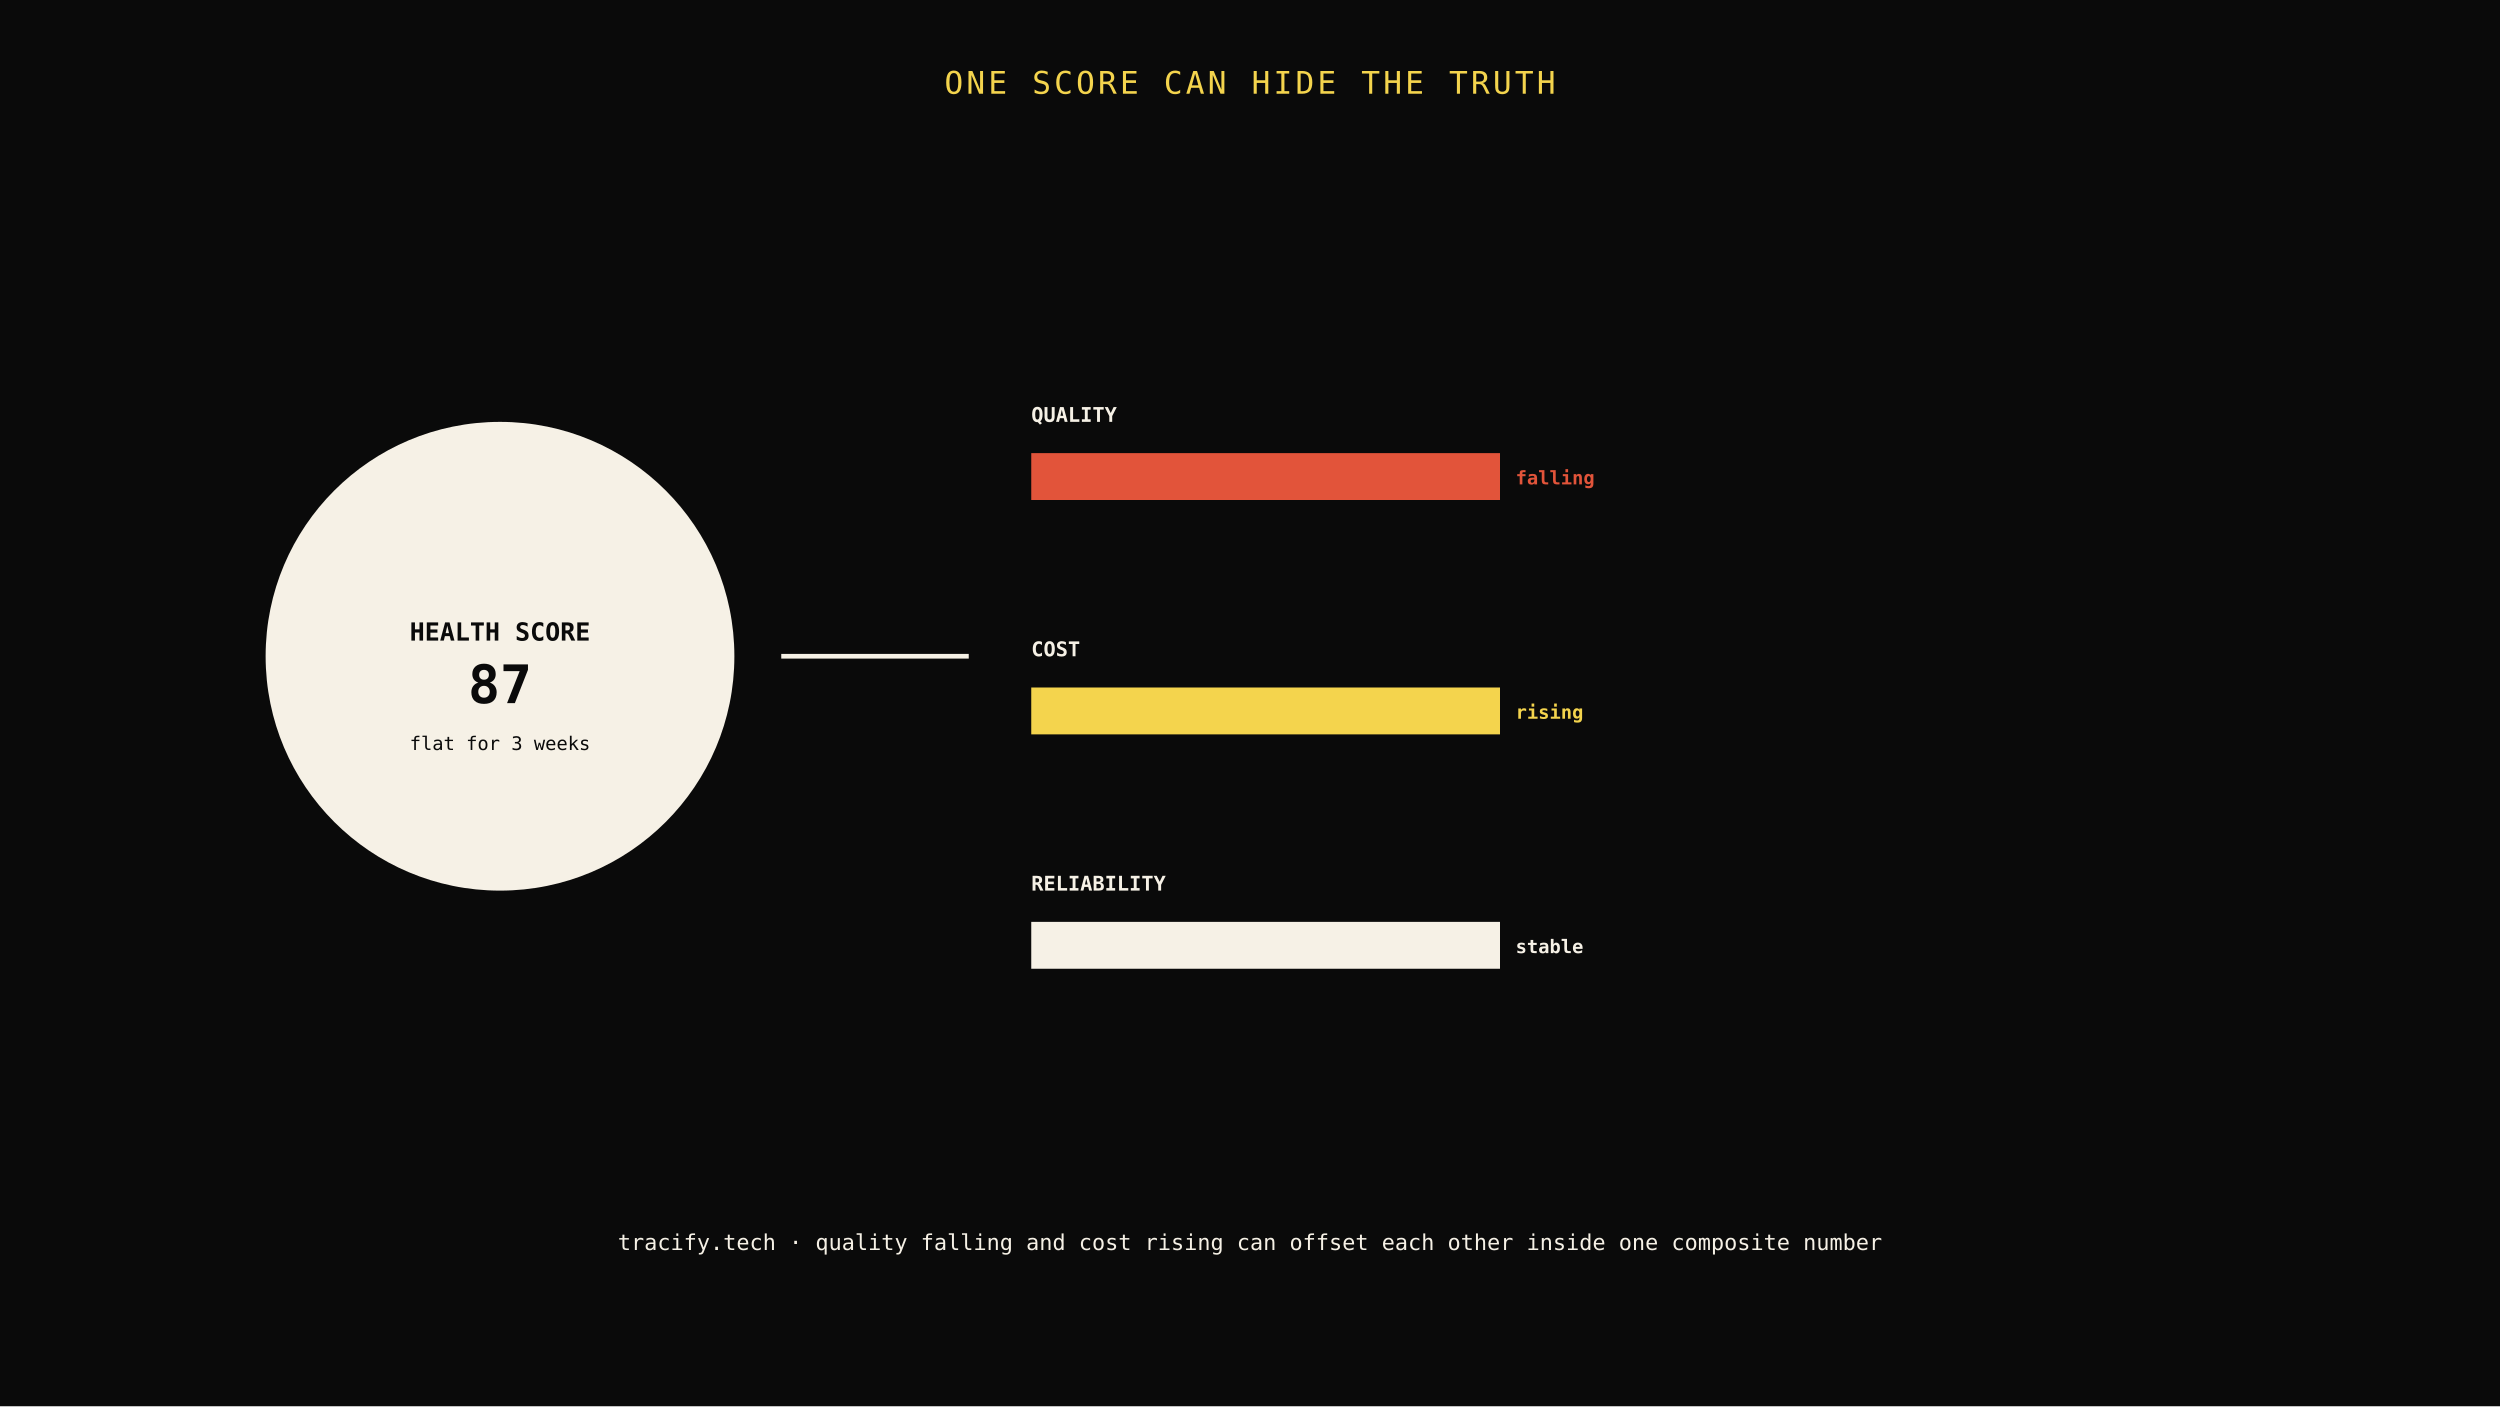
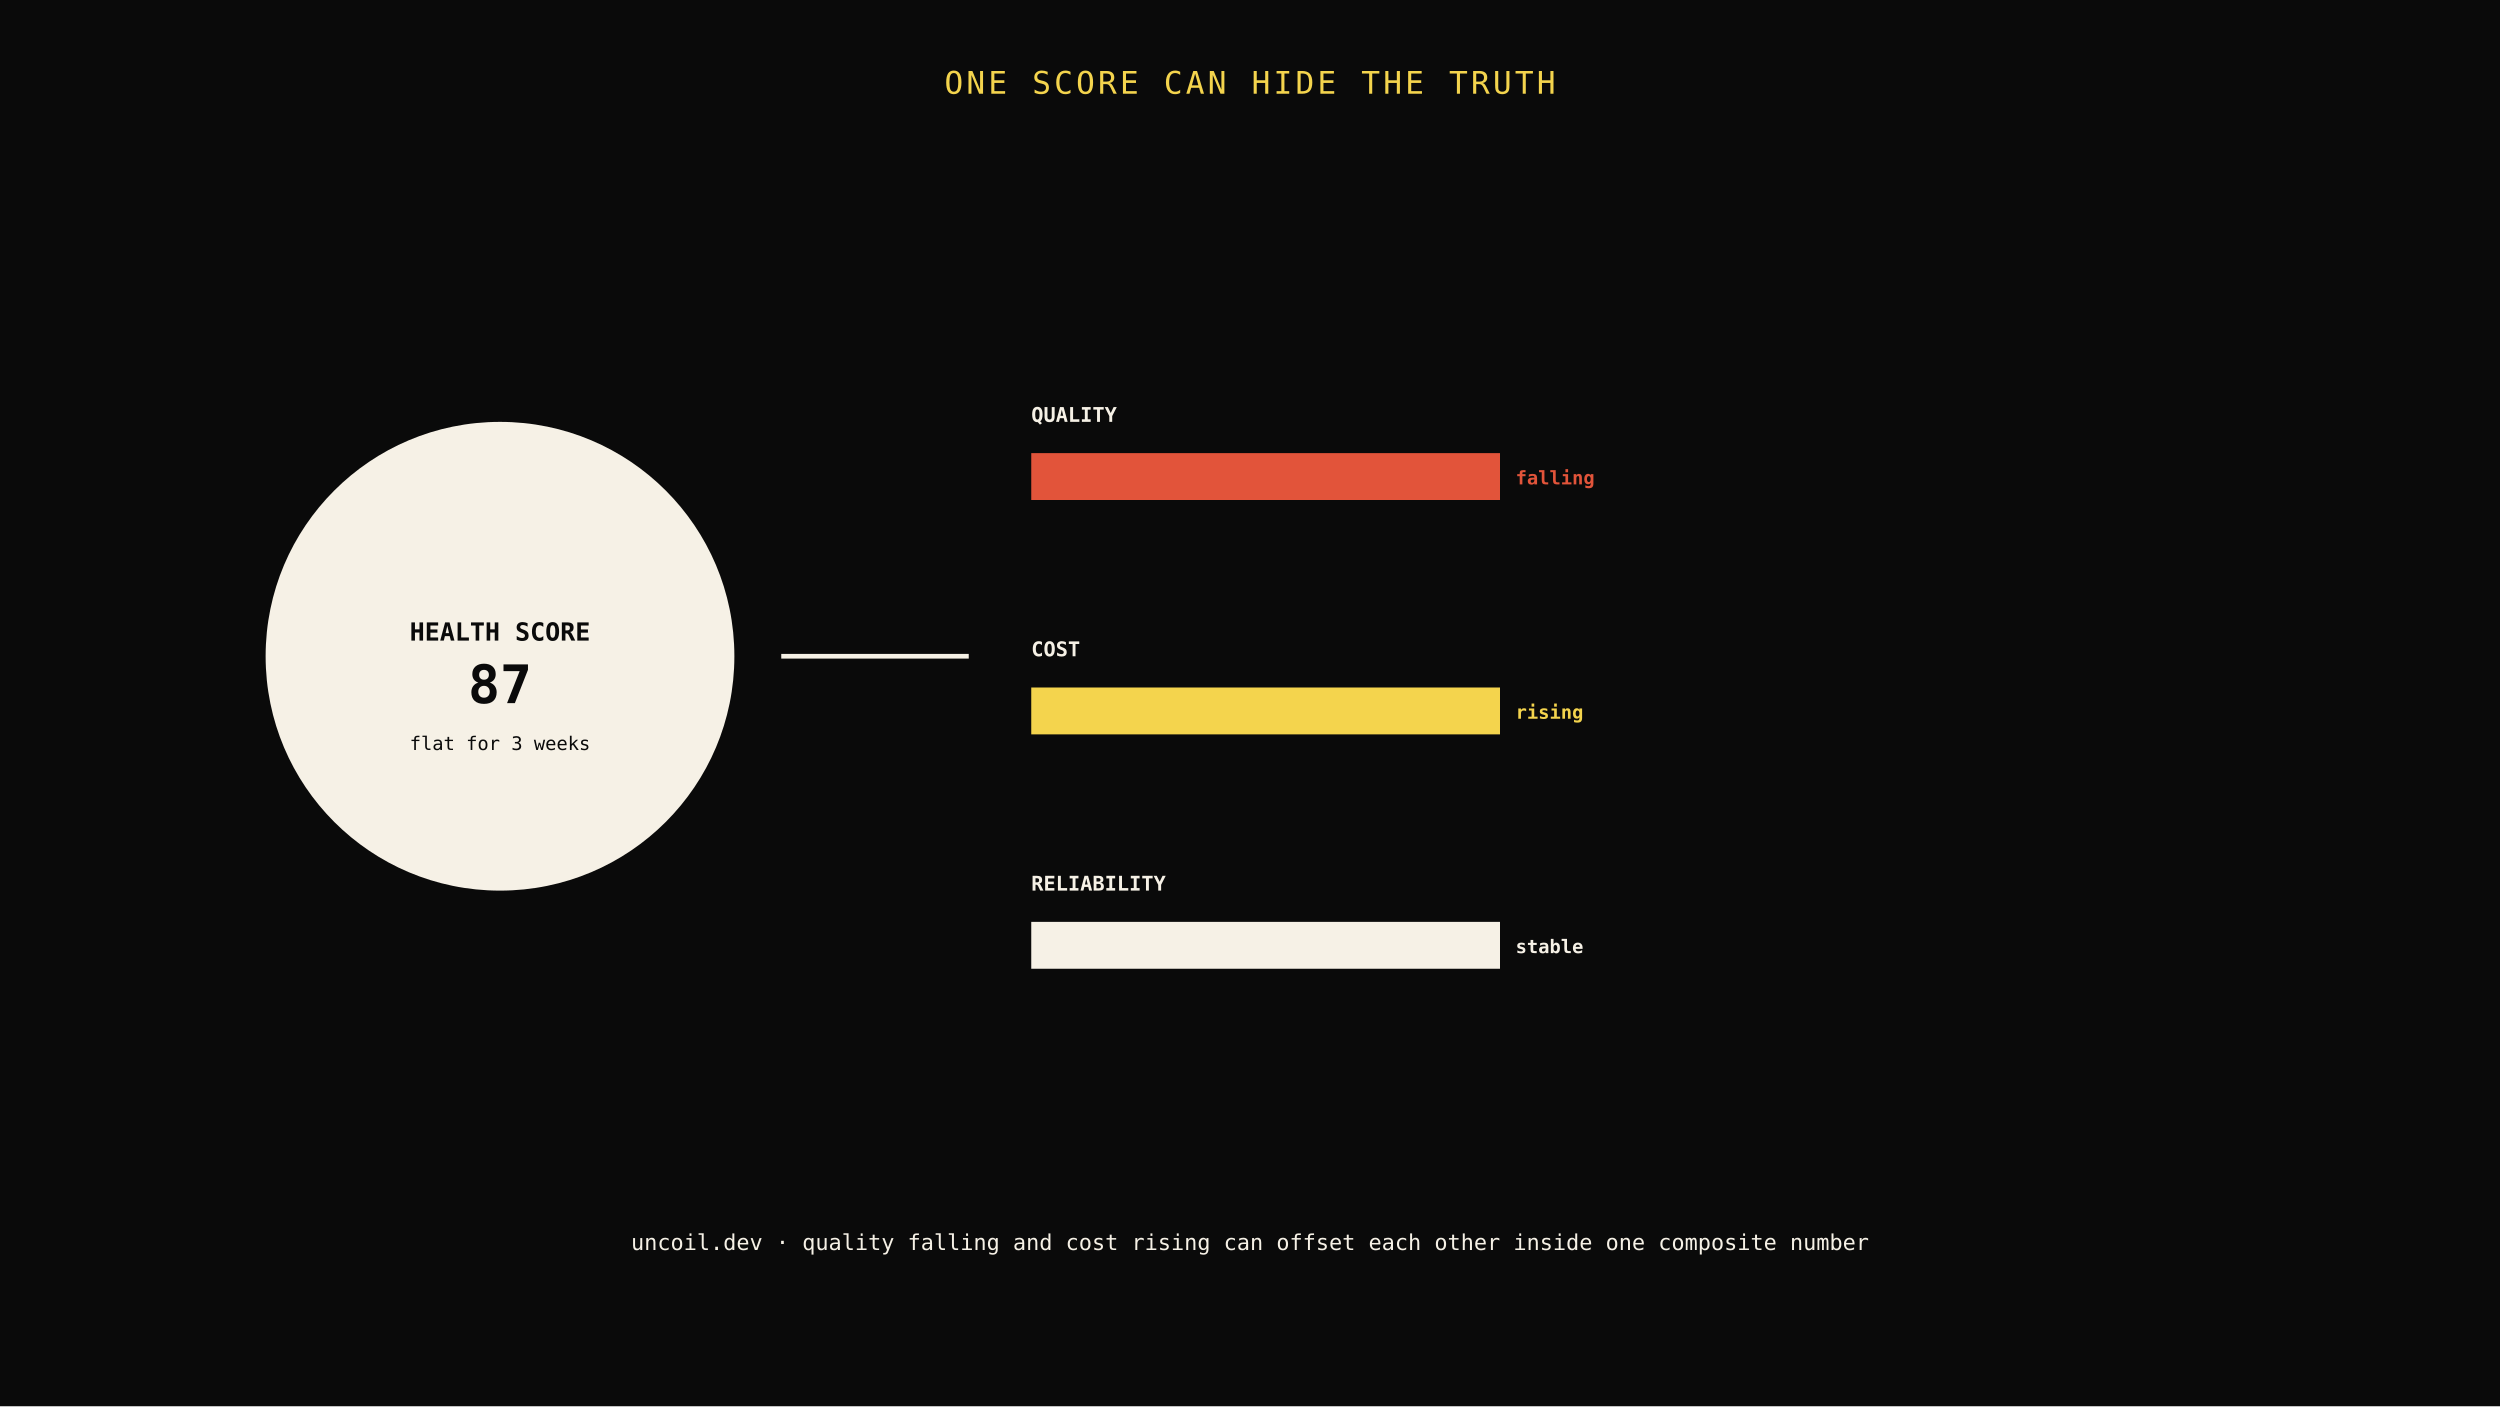
<svg xmlns="http://www.w3.org/2000/svg" viewBox="0 0 1600 900" role="img" aria-labelledby="dashCompTitle dashCompDesc">
  <rect width="1600" height="900" fill="#0a0a0a" />
  <text x="800" y="60" text-anchor="middle" fill="#f4d44d" font-family="monospace" font-size="20" letter-spacing="2">ONE SCORE CAN HIDE THE TRUTH</text>
  <circle cx="320" cy="420" r="150" fill="#f6f1e6" />
  <text x="320" y="410" text-anchor="middle" fill="#0a0a0a" font-family="monospace" font-size="16" font-weight="700">HEALTH SCORE</text>
  <text x="320" y="450" text-anchor="middle" fill="#0a0a0a" font-family="monospace" font-size="34" font-weight="700">87</text>
  <text x="320" y="480" text-anchor="middle" fill="#0a0a0a" font-family="monospace" font-size="12">flat for 3 weeks</text>
  <line x1="500" y1="420" x2="620" y2="420" stroke="#f6f1e6" stroke-width="3" />
  <g font-family="monospace" font-size="13" font-weight="700">
    <text x="660" y="270" fill="#f6f1e6">QUALITY</text>
    <rect x="660" y="290" width="300" height="30" fill="#e2543a" />
    <text x="970" y="310" fill="#e2543a" font-size="12">falling</text>
    <text x="660" y="420" fill="#f6f1e6">COST</text>
    <rect x="660" y="440" width="300" height="30" fill="#f4d44d" />
    <text x="970" y="460" fill="#f4d44d" font-size="12">rising</text>
    <text x="660" y="570" fill="#f6f1e6">RELIABILITY</text>
    <rect x="660" y="590" width="300" height="30" fill="#f6f1e6" />
    <text x="970" y="610" fill="#f6f1e6" font-size="12">stable</text>
  </g>
-   <text x="800" y="800" text-anchor="middle" fill="#f6f1e6" font-family="monospace" font-size="14">tracify.tech · quality falling and cost rising can offset each other inside one composite number</text>
+   <text x="800" y="800" text-anchor="middle" fill="#f6f1e6" font-family="monospace" font-size="14">uncoil.dev · quality falling and cost rising can offset each other inside one composite number</text>
</svg>
